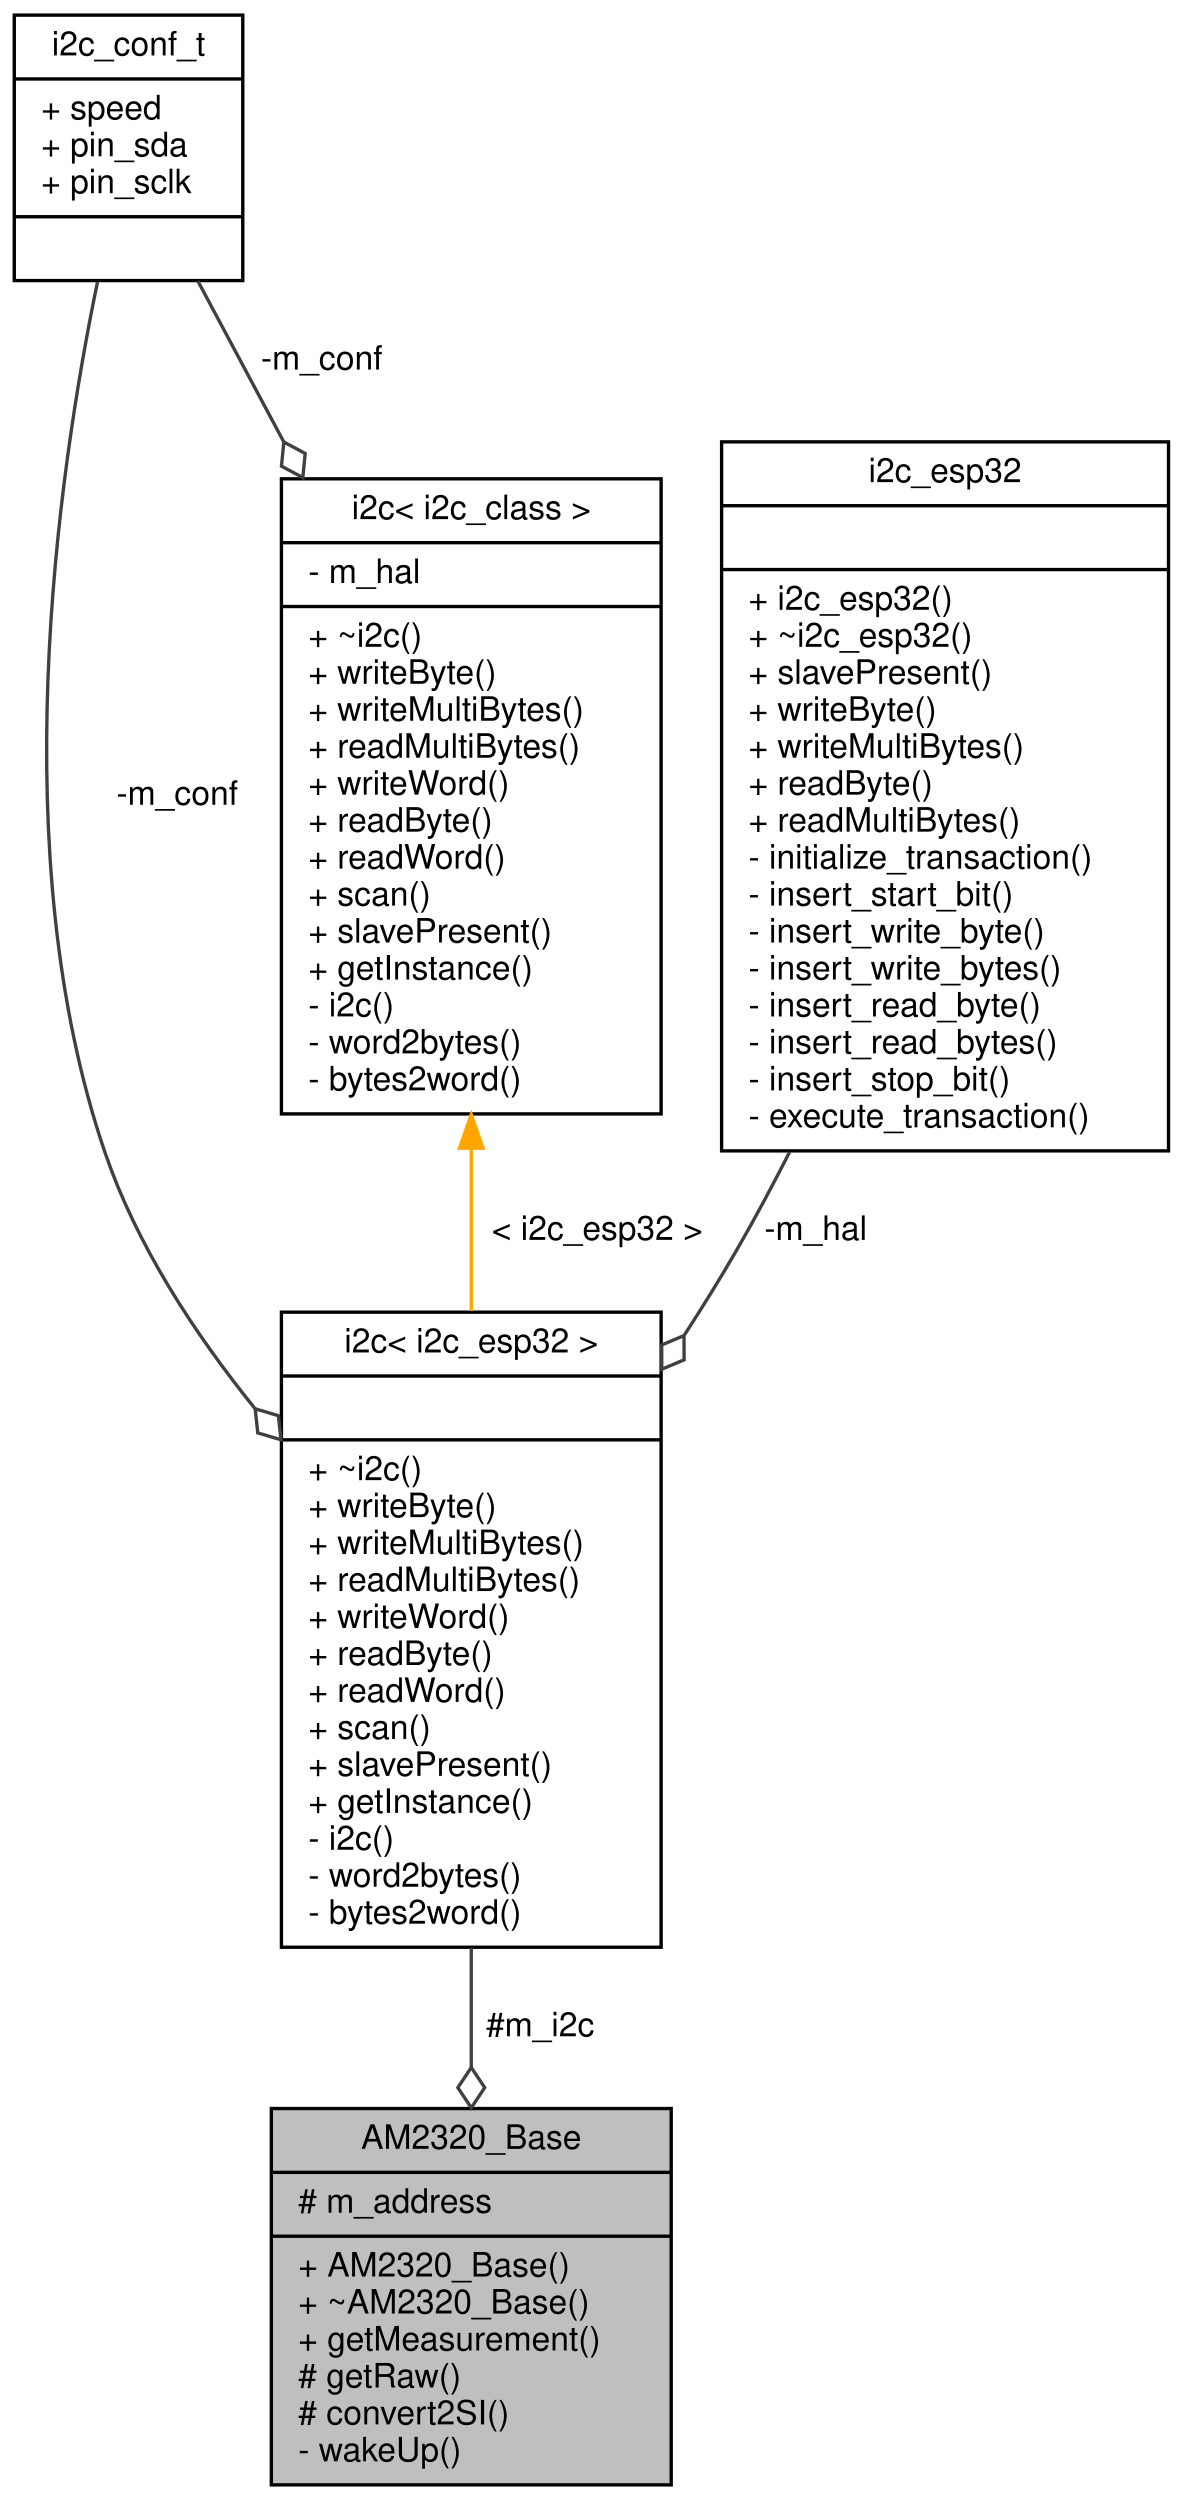
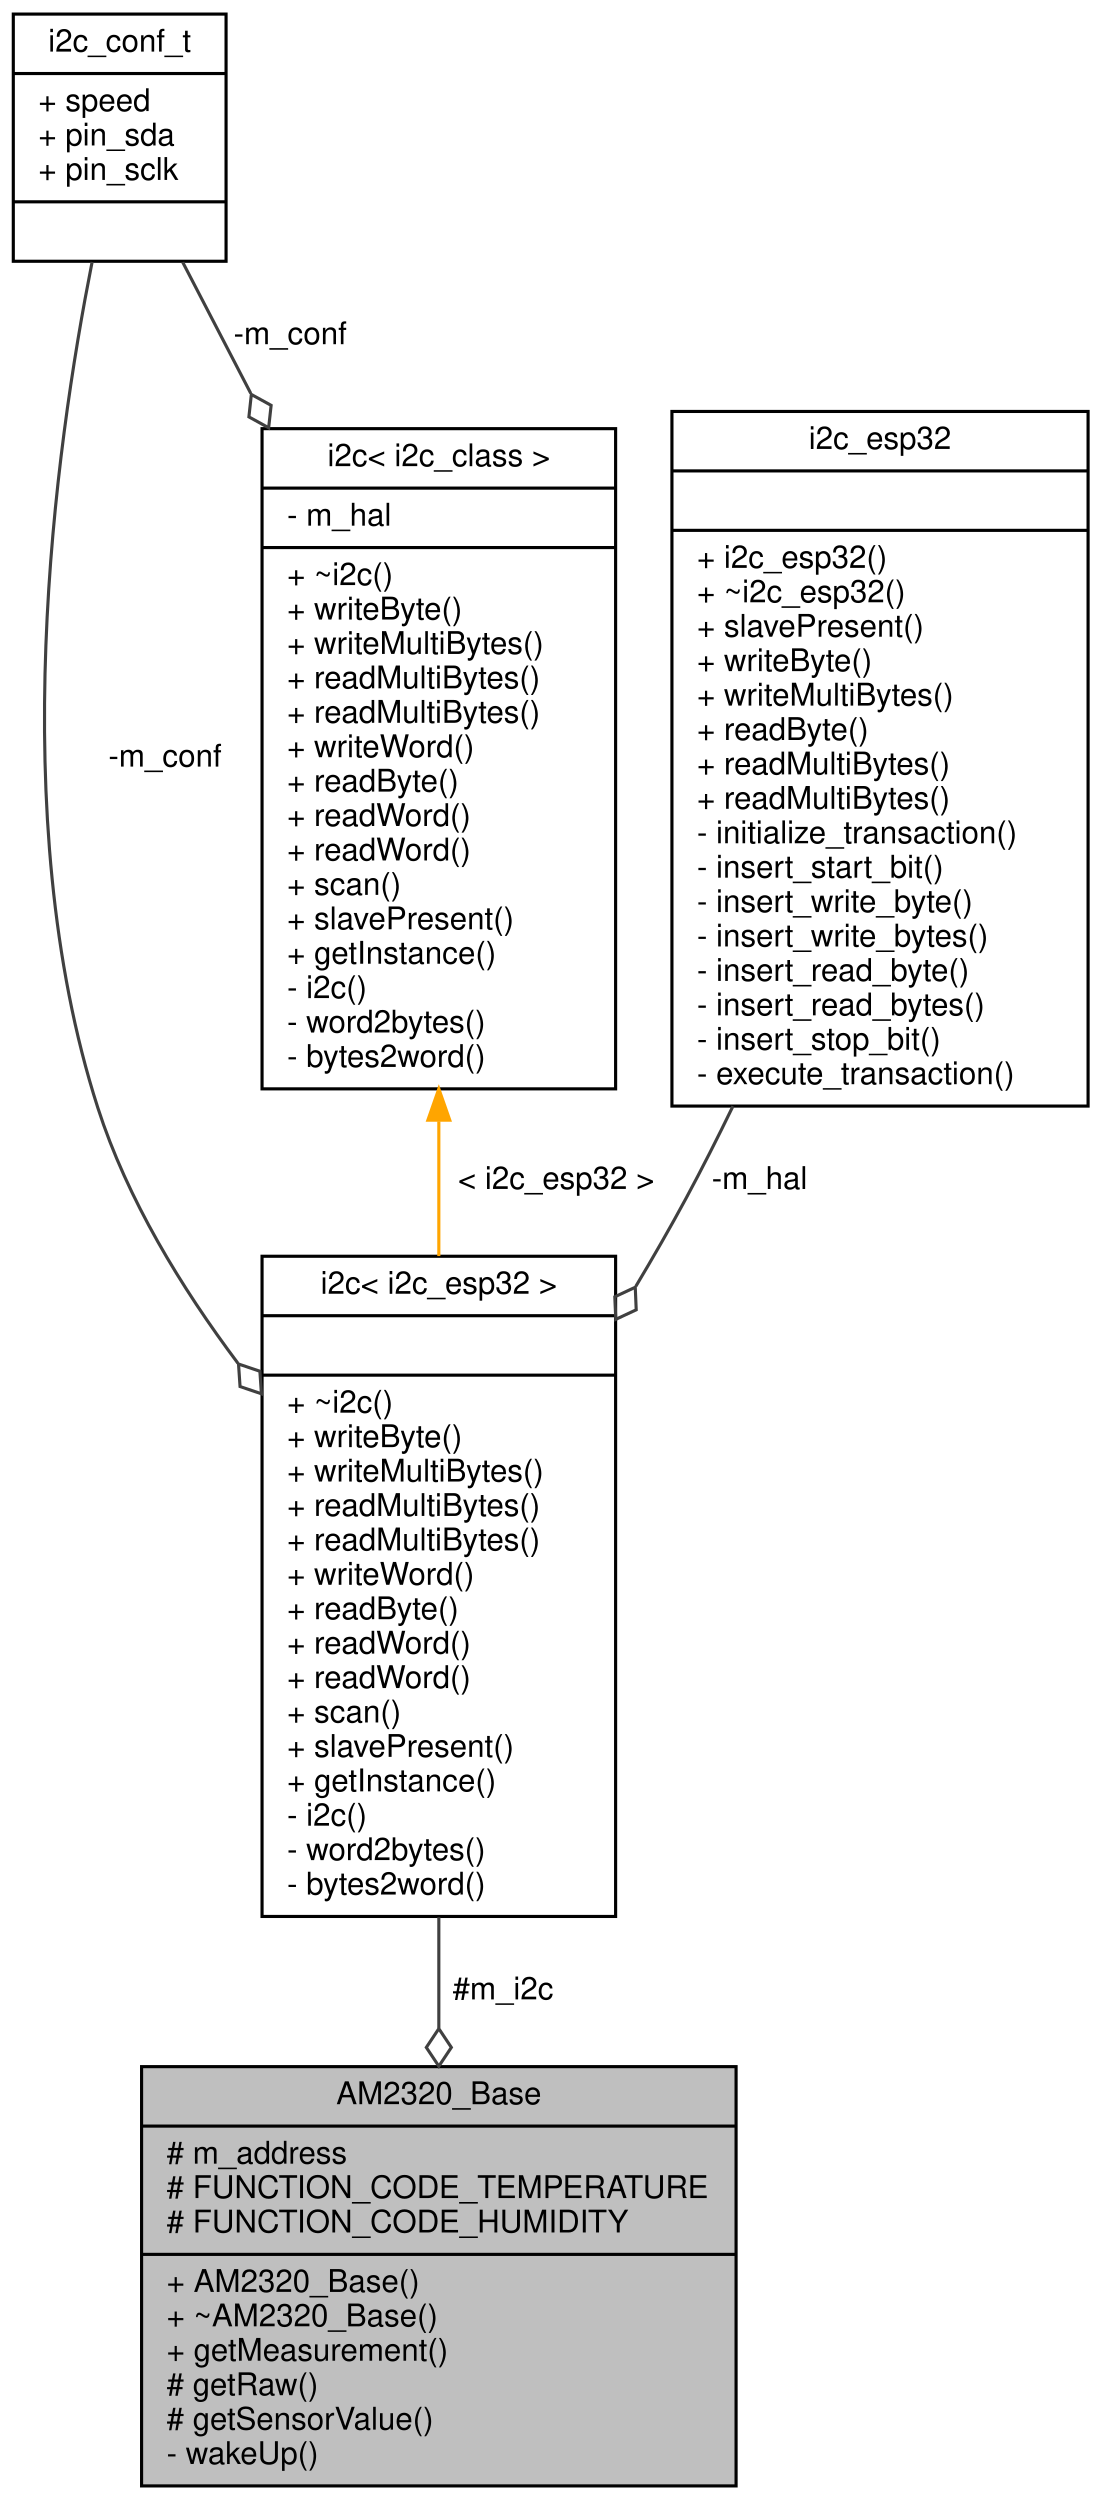
- <svg xmlns="http://www.w3.org/2000/svg" xmlns:xlink="http://www.w3.org/1999/xlink" width="352pt" height="744pt" viewBox="0.00 0.00 351.50 744.00">
-   <g id="graph0" class="graph" transform="scale(1 1) rotate(0) translate(4 740)">
+ <svg xmlns="http://www.w3.org/2000/svg" xmlns:xlink="http://www.w3.org/1999/xlink" width="352pt" height="799pt" viewBox="0.00 0.00 351.50 799.00">
+   <g id="graph0" class="graph" transform="scale(1 1) rotate(0) translate(4 795)">
    <g id="node1" class="node">
      <g id="a_node1">
        <a xlink:title=" ">
-           <polygon fill="#bfbfbf" stroke="black" points="76.5,-0.5 76.5,-112.5 195.5,-112.5 195.5,-0.5 76.5,-0.5" />
-           <text text-anchor="middle" x="136" y="-100.5" font-family="Helvetica,sans-Serif" font-size="10.00">AM2320_Base</text>
-           <polyline fill="none" stroke="black" points="76.5,-93.5 195.5,-93.5 " />
-           <text text-anchor="start" x="84.5" y="-81.5" font-family="Helvetica,sans-Serif" font-size="10.00"># m_address</text>
-           <polyline fill="none" stroke="black" points="76.5,-74.5 195.5,-74.5 " />
-           <text text-anchor="start" x="84.5" y="-62.5" font-family="Helvetica,sans-Serif" font-size="10.00">+ AM2320_Base()</text>
-           <text text-anchor="start" x="84.5" y="-51.5" font-family="Helvetica,sans-Serif" font-size="10.00">+ ~AM2320_Base()</text>
-           <text text-anchor="start" x="84.5" y="-40.5" font-family="Helvetica,sans-Serif" font-size="10.00">+ getMeasurement()</text>
-           <text text-anchor="start" x="84.5" y="-29.5" font-family="Helvetica,sans-Serif" font-size="10.00"># getRaw()</text>
-           <text text-anchor="start" x="84.5" y="-18.5" font-family="Helvetica,sans-Serif" font-size="10.00"># convert2SI()</text>
-           <text text-anchor="start" x="84.5" y="-7.5" font-family="Helvetica,sans-Serif" font-size="10.00">- wakeUp()</text>
+           <polygon fill="#bfbfbf" stroke="black" points="41,-0.5 41,-134.5 231,-134.5 231,-0.5 41,-0.5" />
+           <text text-anchor="middle" x="136" y="-122.5" font-family="Helvetica,sans-Serif" font-size="10.00">AM2320_Base</text>
+           <polyline fill="none" stroke="black" points="41,-115.5 231,-115.5 " />
+           <text text-anchor="start" x="49" y="-103.5" font-family="Helvetica,sans-Serif" font-size="10.00"># m_address</text>
+           <text text-anchor="start" x="49" y="-92.5" font-family="Helvetica,sans-Serif" font-size="10.00"># FUNCTION_CODE_TEMPERATURE</text>
+           <text text-anchor="start" x="49" y="-81.5" font-family="Helvetica,sans-Serif" font-size="10.00"># FUNCTION_CODE_HUMIDITY</text>
+           <polyline fill="none" stroke="black" points="41,-74.5 231,-74.5 " />
+           <text text-anchor="start" x="49" y="-62.5" font-family="Helvetica,sans-Serif" font-size="10.00">+ AM2320_Base()</text>
+           <text text-anchor="start" x="49" y="-51.5" font-family="Helvetica,sans-Serif" font-size="10.00">+ ~AM2320_Base()</text>
+           <text text-anchor="start" x="49" y="-40.5" font-family="Helvetica,sans-Serif" font-size="10.00">+ getMeasurement()</text>
+           <text text-anchor="start" x="49" y="-29.5" font-family="Helvetica,sans-Serif" font-size="10.00"># getRaw()</text>
+           <text text-anchor="start" x="49" y="-18.5" font-family="Helvetica,sans-Serif" font-size="10.00"># getSensorValue()</text>
+           <text text-anchor="start" x="49" y="-7.5" font-family="Helvetica,sans-Serif" font-size="10.00">- wakeUp()</text>
        </a>
      </g>
    </g>
    <g id="node2" class="node">
      <g id="a_node2">
        <a xlink:href="../../da/d55/classi2c.html" target="_top" xlink:title=" ">
-           <polygon fill="none" stroke="black" points="79.5,-160.5 79.5,-349.5 192.5,-349.5 192.5,-160.5 79.5,-160.5" />
-           <text text-anchor="middle" x="136" y="-337.5" font-family="Helvetica,sans-Serif" font-size="10.00">i2c&lt; i2c_esp32 &gt;</text>
-           <polyline fill="none" stroke="black" points="79.5,-330.5 192.5,-330.5 " />
-           <text text-anchor="middle" x="136" y="-318.5" font-family="Helvetica,sans-Serif" font-size="10.00"> </text>
-           <polyline fill="none" stroke="black" points="79.5,-311.5 192.5,-311.5 " />
-           <text text-anchor="start" x="87.5" y="-299.5" font-family="Helvetica,sans-Serif" font-size="10.00">+ ~i2c()</text>
-           <text text-anchor="start" x="87.5" y="-288.5" font-family="Helvetica,sans-Serif" font-size="10.00">+ writeByte()</text>
-           <text text-anchor="start" x="87.5" y="-277.5" font-family="Helvetica,sans-Serif" font-size="10.00">+ writeMultiBytes()</text>
-           <text text-anchor="start" x="87.5" y="-266.5" font-family="Helvetica,sans-Serif" font-size="10.00">+ readMultiBytes()</text>
-           <text text-anchor="start" x="87.5" y="-255.5" font-family="Helvetica,sans-Serif" font-size="10.00">+ writeWord()</text>
-           <text text-anchor="start" x="87.5" y="-244.5" font-family="Helvetica,sans-Serif" font-size="10.00">+ readByte()</text>
-           <text text-anchor="start" x="87.5" y="-233.5" font-family="Helvetica,sans-Serif" font-size="10.00">+ readWord()</text>
-           <text text-anchor="start" x="87.5" y="-222.5" font-family="Helvetica,sans-Serif" font-size="10.00">+ scan()</text>
-           <text text-anchor="start" x="87.5" y="-211.5" font-family="Helvetica,sans-Serif" font-size="10.00">+ slavePresent()</text>
-           <text text-anchor="start" x="87.5" y="-200.5" font-family="Helvetica,sans-Serif" font-size="10.00">+ getInstance()</text>
-           <text text-anchor="start" x="87.5" y="-189.5" font-family="Helvetica,sans-Serif" font-size="10.00">- i2c()</text>
-           <text text-anchor="start" x="87.5" y="-178.5" font-family="Helvetica,sans-Serif" font-size="10.00">- word2bytes()</text>
-           <text text-anchor="start" x="87.5" y="-167.5" font-family="Helvetica,sans-Serif" font-size="10.00">- bytes2word()</text>
+           <polygon fill="none" stroke="black" points="79.5,-182.5 79.5,-393.5 192.5,-393.5 192.5,-182.5 79.5,-182.5" />
+           <text text-anchor="middle" x="136" y="-381.5" font-family="Helvetica,sans-Serif" font-size="10.00">i2c&lt; i2c_esp32 &gt;</text>
+           <polyline fill="none" stroke="black" points="79.5,-374.5 192.5,-374.5 " />
+           <text text-anchor="middle" x="136" y="-362.5" font-family="Helvetica,sans-Serif" font-size="10.00"> </text>
+           <polyline fill="none" stroke="black" points="79.5,-355.5 192.5,-355.5 " />
+           <text text-anchor="start" x="87.5" y="-343.5" font-family="Helvetica,sans-Serif" font-size="10.00">+ ~i2c()</text>
+           <text text-anchor="start" x="87.5" y="-332.5" font-family="Helvetica,sans-Serif" font-size="10.00">+ writeByte()</text>
+           <text text-anchor="start" x="87.5" y="-321.5" font-family="Helvetica,sans-Serif" font-size="10.00">+ writeMultiBytes()</text>
+           <text text-anchor="start" x="87.5" y="-310.5" font-family="Helvetica,sans-Serif" font-size="10.00">+ readMultiBytes()</text>
+           <text text-anchor="start" x="87.5" y="-299.5" font-family="Helvetica,sans-Serif" font-size="10.00">+ readMultiBytes()</text>
+           <text text-anchor="start" x="87.5" y="-288.5" font-family="Helvetica,sans-Serif" font-size="10.00">+ writeWord()</text>
+           <text text-anchor="start" x="87.5" y="-277.5" font-family="Helvetica,sans-Serif" font-size="10.00">+ readByte()</text>
+           <text text-anchor="start" x="87.5" y="-266.5" font-family="Helvetica,sans-Serif" font-size="10.00">+ readWord()</text>
+           <text text-anchor="start" x="87.5" y="-255.5" font-family="Helvetica,sans-Serif" font-size="10.00">+ readWord()</text>
+           <text text-anchor="start" x="87.5" y="-244.5" font-family="Helvetica,sans-Serif" font-size="10.00">+ scan()</text>
+           <text text-anchor="start" x="87.5" y="-233.5" font-family="Helvetica,sans-Serif" font-size="10.00">+ slavePresent()</text>
+           <text text-anchor="start" x="87.5" y="-222.5" font-family="Helvetica,sans-Serif" font-size="10.00">+ getInstance()</text>
+           <text text-anchor="start" x="87.5" y="-211.5" font-family="Helvetica,sans-Serif" font-size="10.00">- i2c()</text>
+           <text text-anchor="start" x="87.5" y="-200.5" font-family="Helvetica,sans-Serif" font-size="10.00">- word2bytes()</text>
+           <text text-anchor="start" x="87.5" y="-189.5" font-family="Helvetica,sans-Serif" font-size="10.00">- bytes2word()</text>
        </a>
      </g>
    </g>
    <g id="edge1" class="edge">
-       <path fill="none" stroke="#404040" d="M136,-160.35C136,-148.38 136,-136.31 136,-124.86" />
-       <polygon fill="none" stroke="#404040" points="136,-124.72 132,-118.72 136,-112.72 140,-118.72 136,-124.72" />
-       <text text-anchor="middle" x="156.5" y="-134" font-family="Helvetica,sans-Serif" font-size="10.00"> #m_i2c</text>
+       <path fill="none" stroke="#404040" d="M136,-182.23C136,-170.33 136,-158.35 136,-146.87" />
+       <polygon fill="none" stroke="#404040" points="136,-146.64 132,-140.64 136,-134.64 140,-140.64 136,-146.64" />
+       <text text-anchor="middle" x="156.5" y="-156" font-family="Helvetica,sans-Serif" font-size="10.00"> #m_i2c</text>
    </g>
    <g id="node3" class="node">
      <g id="a_node3">
        <a xlink:href="../../d9/ddd/i2c__common_8hpp.html#db/dd0/structi2c__conf__t" target="_top" xlink:title=" ">
-           <polygon fill="none" stroke="black" points="0,-656.5 0,-735.5 68,-735.5 68,-656.5 0,-656.5" />
-           <text text-anchor="middle" x="34" y="-723.5" font-family="Helvetica,sans-Serif" font-size="10.00">i2c_conf_t</text>
-           <polyline fill="none" stroke="black" points="0,-716.5 68,-716.5 " />
-           <text text-anchor="start" x="8" y="-704.5" font-family="Helvetica,sans-Serif" font-size="10.00">+ speed</text>
-           <text text-anchor="start" x="8" y="-693.5" font-family="Helvetica,sans-Serif" font-size="10.00">+ pin_sda</text>
-           <text text-anchor="start" x="8" y="-682.5" font-family="Helvetica,sans-Serif" font-size="10.00">+ pin_sclk</text>
-           <polyline fill="none" stroke="black" points="0,-675.5 68,-675.5 " />
-           <text text-anchor="middle" x="34" y="-663.5" font-family="Helvetica,sans-Serif" font-size="10.00"> </text>
+           <polygon fill="none" stroke="black" points="0,-711.5 0,-790.5 68,-790.5 68,-711.5 0,-711.5" />
+           <text text-anchor="middle" x="34" y="-778.5" font-family="Helvetica,sans-Serif" font-size="10.00">i2c_conf_t</text>
+           <polyline fill="none" stroke="black" points="0,-771.5 68,-771.5 " />
+           <text text-anchor="start" x="8" y="-759.5" font-family="Helvetica,sans-Serif" font-size="10.00">+ speed</text>
+           <text text-anchor="start" x="8" y="-748.5" font-family="Helvetica,sans-Serif" font-size="10.00">+ pin_sda</text>
+           <text text-anchor="start" x="8" y="-737.5" font-family="Helvetica,sans-Serif" font-size="10.00">+ pin_sclk</text>
+           <polyline fill="none" stroke="black" points="0,-730.5 68,-730.5 " />
+           <text text-anchor="middle" x="34" y="-718.5" font-family="Helvetica,sans-Serif" font-size="10.00"> </text>
        </a>
      </g>
    </g>
    <g id="edge2" class="edge">
-       <path fill="none" stroke="#404040" d="M24.76,-656.08C12.76,-597.91 -3.27,-485.64 27,-397 36.4,-369.46 53.61,-343.12 71.62,-320.82" />
-       <polygon fill="none" stroke="#404040" points="71.69,-320.74 72.46,-313.57 79.37,-311.52 78.6,-318.69 71.69,-320.74" />
-       <text text-anchor="middle" x="48.5" y="-500.5" font-family="Helvetica,sans-Serif" font-size="10.00"> -m_conf</text>
+       <path fill="none" stroke="#404040" d="M25.19,-711.27C13.35,-651.57 -2.97,-534.23 27,-441 36.39,-411.79 53.7,-383.44 71.8,-359.29" />
+       <polygon fill="none" stroke="#404040" points="71.98,-359.06 72.47,-351.86 79.3,-349.55 78.81,-356.75 71.98,-359.06" />
+       <text text-anchor="middle" x="48.5" y="-550" font-family="Helvetica,sans-Serif" font-size="10.00"> -m_conf</text>
    </g>
    <g id="node5" class="node">
      <g id="a_node5">
        <a xlink:href="../../da/d55/classi2c.html" target="_top" xlink:title=" ">
-           <polygon fill="none" stroke="black" points="79.5,-408.5 79.5,-597.5 192.5,-597.5 192.5,-408.5 79.5,-408.5" />
-           <text text-anchor="middle" x="136" y="-585.5" font-family="Helvetica,sans-Serif" font-size="10.00">i2c&lt; i2c_class &gt;</text>
-           <polyline fill="none" stroke="black" points="79.5,-578.5 192.5,-578.5 " />
-           <text text-anchor="start" x="87.5" y="-566.5" font-family="Helvetica,sans-Serif" font-size="10.00">- m_hal</text>
-           <polyline fill="none" stroke="black" points="79.5,-559.5 192.5,-559.5 " />
-           <text text-anchor="start" x="87.5" y="-547.5" font-family="Helvetica,sans-Serif" font-size="10.00">+ ~i2c()</text>
-           <text text-anchor="start" x="87.5" y="-536.5" font-family="Helvetica,sans-Serif" font-size="10.00">+ writeByte()</text>
-           <text text-anchor="start" x="87.5" y="-525.5" font-family="Helvetica,sans-Serif" font-size="10.00">+ writeMultiBytes()</text>
-           <text text-anchor="start" x="87.5" y="-514.5" font-family="Helvetica,sans-Serif" font-size="10.00">+ readMultiBytes()</text>
-           <text text-anchor="start" x="87.5" y="-503.5" font-family="Helvetica,sans-Serif" font-size="10.00">+ writeWord()</text>
-           <text text-anchor="start" x="87.5" y="-492.5" font-family="Helvetica,sans-Serif" font-size="10.00">+ readByte()</text>
-           <text text-anchor="start" x="87.5" y="-481.5" font-family="Helvetica,sans-Serif" font-size="10.00">+ readWord()</text>
-           <text text-anchor="start" x="87.5" y="-470.5" font-family="Helvetica,sans-Serif" font-size="10.00">+ scan()</text>
-           <text text-anchor="start" x="87.5" y="-459.5" font-family="Helvetica,sans-Serif" font-size="10.00">+ slavePresent()</text>
-           <text text-anchor="start" x="87.5" y="-448.5" font-family="Helvetica,sans-Serif" font-size="10.00">+ getInstance()</text>
-           <text text-anchor="start" x="87.5" y="-437.5" font-family="Helvetica,sans-Serif" font-size="10.00">- i2c()</text>
-           <text text-anchor="start" x="87.5" y="-426.5" font-family="Helvetica,sans-Serif" font-size="10.00">- word2bytes()</text>
-           <text text-anchor="start" x="87.5" y="-415.5" font-family="Helvetica,sans-Serif" font-size="10.00">- bytes2word()</text>
+           <polygon fill="none" stroke="black" points="79.5,-447 79.5,-658 192.5,-658 192.5,-447 79.5,-447" />
+           <text text-anchor="middle" x="136" y="-646" font-family="Helvetica,sans-Serif" font-size="10.00">i2c&lt; i2c_class &gt;</text>
+           <polyline fill="none" stroke="black" points="79.5,-639 192.5,-639 " />
+           <text text-anchor="start" x="87.5" y="-627" font-family="Helvetica,sans-Serif" font-size="10.00">- m_hal</text>
+           <polyline fill="none" stroke="black" points="79.5,-620 192.5,-620 " />
+           <text text-anchor="start" x="87.5" y="-608" font-family="Helvetica,sans-Serif" font-size="10.00">+ ~i2c()</text>
+           <text text-anchor="start" x="87.5" y="-597" font-family="Helvetica,sans-Serif" font-size="10.00">+ writeByte()</text>
+           <text text-anchor="start" x="87.5" y="-586" font-family="Helvetica,sans-Serif" font-size="10.00">+ writeMultiBytes()</text>
+           <text text-anchor="start" x="87.5" y="-575" font-family="Helvetica,sans-Serif" font-size="10.00">+ readMultiBytes()</text>
+           <text text-anchor="start" x="87.5" y="-564" font-family="Helvetica,sans-Serif" font-size="10.00">+ readMultiBytes()</text>
+           <text text-anchor="start" x="87.5" y="-553" font-family="Helvetica,sans-Serif" font-size="10.00">+ writeWord()</text>
+           <text text-anchor="start" x="87.5" y="-542" font-family="Helvetica,sans-Serif" font-size="10.00">+ readByte()</text>
+           <text text-anchor="start" x="87.5" y="-531" font-family="Helvetica,sans-Serif" font-size="10.00">+ readWord()</text>
+           <text text-anchor="start" x="87.5" y="-520" font-family="Helvetica,sans-Serif" font-size="10.00">+ readWord()</text>
+           <text text-anchor="start" x="87.5" y="-509" font-family="Helvetica,sans-Serif" font-size="10.00">+ scan()</text>
+           <text text-anchor="start" x="87.5" y="-498" font-family="Helvetica,sans-Serif" font-size="10.00">+ slavePresent()</text>
+           <text text-anchor="start" x="87.5" y="-487" font-family="Helvetica,sans-Serif" font-size="10.00">+ getInstance()</text>
+           <text text-anchor="start" x="87.5" y="-476" font-family="Helvetica,sans-Serif" font-size="10.00">- i2c()</text>
+           <text text-anchor="start" x="87.5" y="-465" font-family="Helvetica,sans-Serif" font-size="10.00">- word2bytes()</text>
+           <text text-anchor="start" x="87.5" y="-454" font-family="Helvetica,sans-Serif" font-size="10.00">- bytes2word()</text>
        </a>
      </g>
    </g>
    <g id="edge5" class="edge">
-       <path fill="none" stroke="#404040" d="M54.64,-656.35C62.16,-642.27 71.07,-625.59 80.18,-608.53" />
-       <polygon fill="none" stroke="#404040" points="80.22,-608.46 79.51,-601.28 85.87,-597.87 86.57,-605.05 80.22,-608.46" />
-       <text text-anchor="middle" x="91.5" y="-630" font-family="Helvetica,sans-Serif" font-size="10.00"> -m_conf</text>
+       <path fill="none" stroke="#404040" d="M54.15,-711.18C60.6,-698.76 68.1,-684.31 75.89,-669.29" />
+       <polygon fill="none" stroke="#404040" points="76.08,-668.93 75.3,-661.76 81.61,-658.28 82.4,-665.45 76.08,-668.93" />
+       <text text-anchor="middle" x="88.5" y="-685" font-family="Helvetica,sans-Serif" font-size="10.00"> -m_conf</text>
    </g>
    <g id="node4" class="node">
      <g id="a_node4">
        <a xlink:href="../../d3/d68/classi2c__esp32.html" target="_top" xlink:title=" ">
-           <polygon fill="none" stroke="black" points="210.5,-397.5 210.5,-608.5 343.5,-608.5 343.5,-397.5 210.5,-397.5" />
-           <text text-anchor="middle" x="277" y="-596.5" font-family="Helvetica,sans-Serif" font-size="10.00">i2c_esp32</text>
-           <polyline fill="none" stroke="black" points="210.5,-589.5 343.5,-589.5 " />
-           <text text-anchor="middle" x="277" y="-577.5" font-family="Helvetica,sans-Serif" font-size="10.00"> </text>
-           <polyline fill="none" stroke="black" points="210.5,-570.5 343.5,-570.5 " />
-           <text text-anchor="start" x="218.5" y="-558.5" font-family="Helvetica,sans-Serif" font-size="10.00">+ i2c_esp32()</text>
-           <text text-anchor="start" x="218.5" y="-547.5" font-family="Helvetica,sans-Serif" font-size="10.00">+ ~i2c_esp32()</text>
-           <text text-anchor="start" x="218.5" y="-536.5" font-family="Helvetica,sans-Serif" font-size="10.00">+ slavePresent()</text>
-           <text text-anchor="start" x="218.5" y="-525.5" font-family="Helvetica,sans-Serif" font-size="10.00">+ writeByte()</text>
-           <text text-anchor="start" x="218.5" y="-514.5" font-family="Helvetica,sans-Serif" font-size="10.00">+ writeMultiBytes()</text>
-           <text text-anchor="start" x="218.5" y="-503.5" font-family="Helvetica,sans-Serif" font-size="10.00">+ readByte()</text>
-           <text text-anchor="start" x="218.5" y="-492.5" font-family="Helvetica,sans-Serif" font-size="10.00">+ readMultiBytes()</text>
-           <text text-anchor="start" x="218.5" y="-481.5" font-family="Helvetica,sans-Serif" font-size="10.00">- initialize_transaction()</text>
-           <text text-anchor="start" x="218.5" y="-470.5" font-family="Helvetica,sans-Serif" font-size="10.00">- insert_start_bit()</text>
-           <text text-anchor="start" x="218.5" y="-459.5" font-family="Helvetica,sans-Serif" font-size="10.00">- insert_write_byte()</text>
-           <text text-anchor="start" x="218.5" y="-448.5" font-family="Helvetica,sans-Serif" font-size="10.00">- insert_write_bytes()</text>
-           <text text-anchor="start" x="218.5" y="-437.5" font-family="Helvetica,sans-Serif" font-size="10.00">- insert_read_byte()</text>
-           <text text-anchor="start" x="218.5" y="-426.5" font-family="Helvetica,sans-Serif" font-size="10.00">- insert_read_bytes()</text>
-           <text text-anchor="start" x="218.5" y="-415.5" font-family="Helvetica,sans-Serif" font-size="10.00">- insert_stop_bit()</text>
-           <text text-anchor="start" x="218.5" y="-404.5" font-family="Helvetica,sans-Serif" font-size="10.00">- execute_transaction()</text>
+           <polygon fill="none" stroke="black" points="210.5,-441.5 210.5,-663.5 343.5,-663.5 343.5,-441.5 210.5,-441.5" />
+           <text text-anchor="middle" x="277" y="-651.5" font-family="Helvetica,sans-Serif" font-size="10.00">i2c_esp32</text>
+           <polyline fill="none" stroke="black" points="210.5,-644.5 343.5,-644.5 " />
+           <text text-anchor="middle" x="277" y="-632.5" font-family="Helvetica,sans-Serif" font-size="10.00"> </text>
+           <polyline fill="none" stroke="black" points="210.5,-625.5 343.5,-625.5 " />
+           <text text-anchor="start" x="218.5" y="-613.5" font-family="Helvetica,sans-Serif" font-size="10.00">+ i2c_esp32()</text>
+           <text text-anchor="start" x="218.5" y="-602.5" font-family="Helvetica,sans-Serif" font-size="10.00">+ ~i2c_esp32()</text>
+           <text text-anchor="start" x="218.5" y="-591.5" font-family="Helvetica,sans-Serif" font-size="10.00">+ slavePresent()</text>
+           <text text-anchor="start" x="218.5" y="-580.5" font-family="Helvetica,sans-Serif" font-size="10.00">+ writeByte()</text>
+           <text text-anchor="start" x="218.5" y="-569.5" font-family="Helvetica,sans-Serif" font-size="10.00">+ writeMultiBytes()</text>
+           <text text-anchor="start" x="218.5" y="-558.5" font-family="Helvetica,sans-Serif" font-size="10.00">+ readByte()</text>
+           <text text-anchor="start" x="218.5" y="-547.5" font-family="Helvetica,sans-Serif" font-size="10.00">+ readMultiBytes()</text>
+           <text text-anchor="start" x="218.5" y="-536.5" font-family="Helvetica,sans-Serif" font-size="10.00">+ readMultiBytes()</text>
+           <text text-anchor="start" x="218.5" y="-525.5" font-family="Helvetica,sans-Serif" font-size="10.00">- initialize_transaction()</text>
+           <text text-anchor="start" x="218.5" y="-514.5" font-family="Helvetica,sans-Serif" font-size="10.00">- insert_start_bit()</text>
+           <text text-anchor="start" x="218.5" y="-503.5" font-family="Helvetica,sans-Serif" font-size="10.00">- insert_write_byte()</text>
+           <text text-anchor="start" x="218.5" y="-492.5" font-family="Helvetica,sans-Serif" font-size="10.00">- insert_write_bytes()</text>
+           <text text-anchor="start" x="218.5" y="-481.5" font-family="Helvetica,sans-Serif" font-size="10.00">- insert_read_byte()</text>
+           <text text-anchor="start" x="218.5" y="-470.5" font-family="Helvetica,sans-Serif" font-size="10.00">- insert_read_bytes()</text>
+           <text text-anchor="start" x="218.5" y="-459.5" font-family="Helvetica,sans-Serif" font-size="10.00">- insert_stop_bit()</text>
+           <text text-anchor="start" x="218.5" y="-448.5" font-family="Helvetica,sans-Serif" font-size="10.00">- execute_transaction()</text>
        </a>
      </g>
    </g>
    <g id="edge3" class="edge">
-       <path fill="none" stroke="#404040" d="M230.75,-397.18C225.67,-387.19 220.39,-377.32 215,-368 210.18,-359.65 204.9,-351.14 199.44,-342.72" />
-       <polygon fill="none" stroke="#404040" points="199.31,-342.54 192.67,-339.74 192.7,-332.53 199.34,-335.32 199.31,-342.54" />
-       <text text-anchor="middle" x="238.5" y="-371" font-family="Helvetica,sans-Serif" font-size="10.00"> -m_hal</text>
+       <path fill="none" stroke="#404040" d="M230,-441.45C225.13,-431.4 220.09,-421.45 215,-412 210.01,-402.75 204.57,-393.27 198.95,-383.88" />
+       <polygon fill="none" stroke="#404040" points="198.78,-383.6 192.24,-380.54 192.55,-373.34 199.08,-376.39 198.78,-383.6" />
+       <text text-anchor="middle" x="238.5" y="-415" font-family="Helvetica,sans-Serif" font-size="10.00"> -m_hal</text>
    </g>
    <g id="edge4" class="edge">
-       <path fill="none" stroke="orange" d="M136,-397.89C136,-381.94 136,-365.56 136,-349.85" />
-       <polygon fill="orange" stroke="orange" points="132.5,-398.3 136,-408.3 139.5,-398.3 132.5,-398.3" />
-       <text text-anchor="middle" x="173.5" y="-371" font-family="Helvetica,sans-Serif" font-size="10.00"> &lt; i2c_esp32 &gt;</text>
+       <path fill="none" stroke="orange" d="M136,-436.63C136,-422.31 136,-407.72 136,-393.57" />
+       <polygon fill="orange" stroke="orange" points="132.5,-437 136,-447 139.5,-437 132.5,-437" />
+       <text text-anchor="middle" x="173.5" y="-415" font-family="Helvetica,sans-Serif" font-size="10.00"> &lt; i2c_esp32 &gt;</text>
    </g>
  </g>
</svg>
